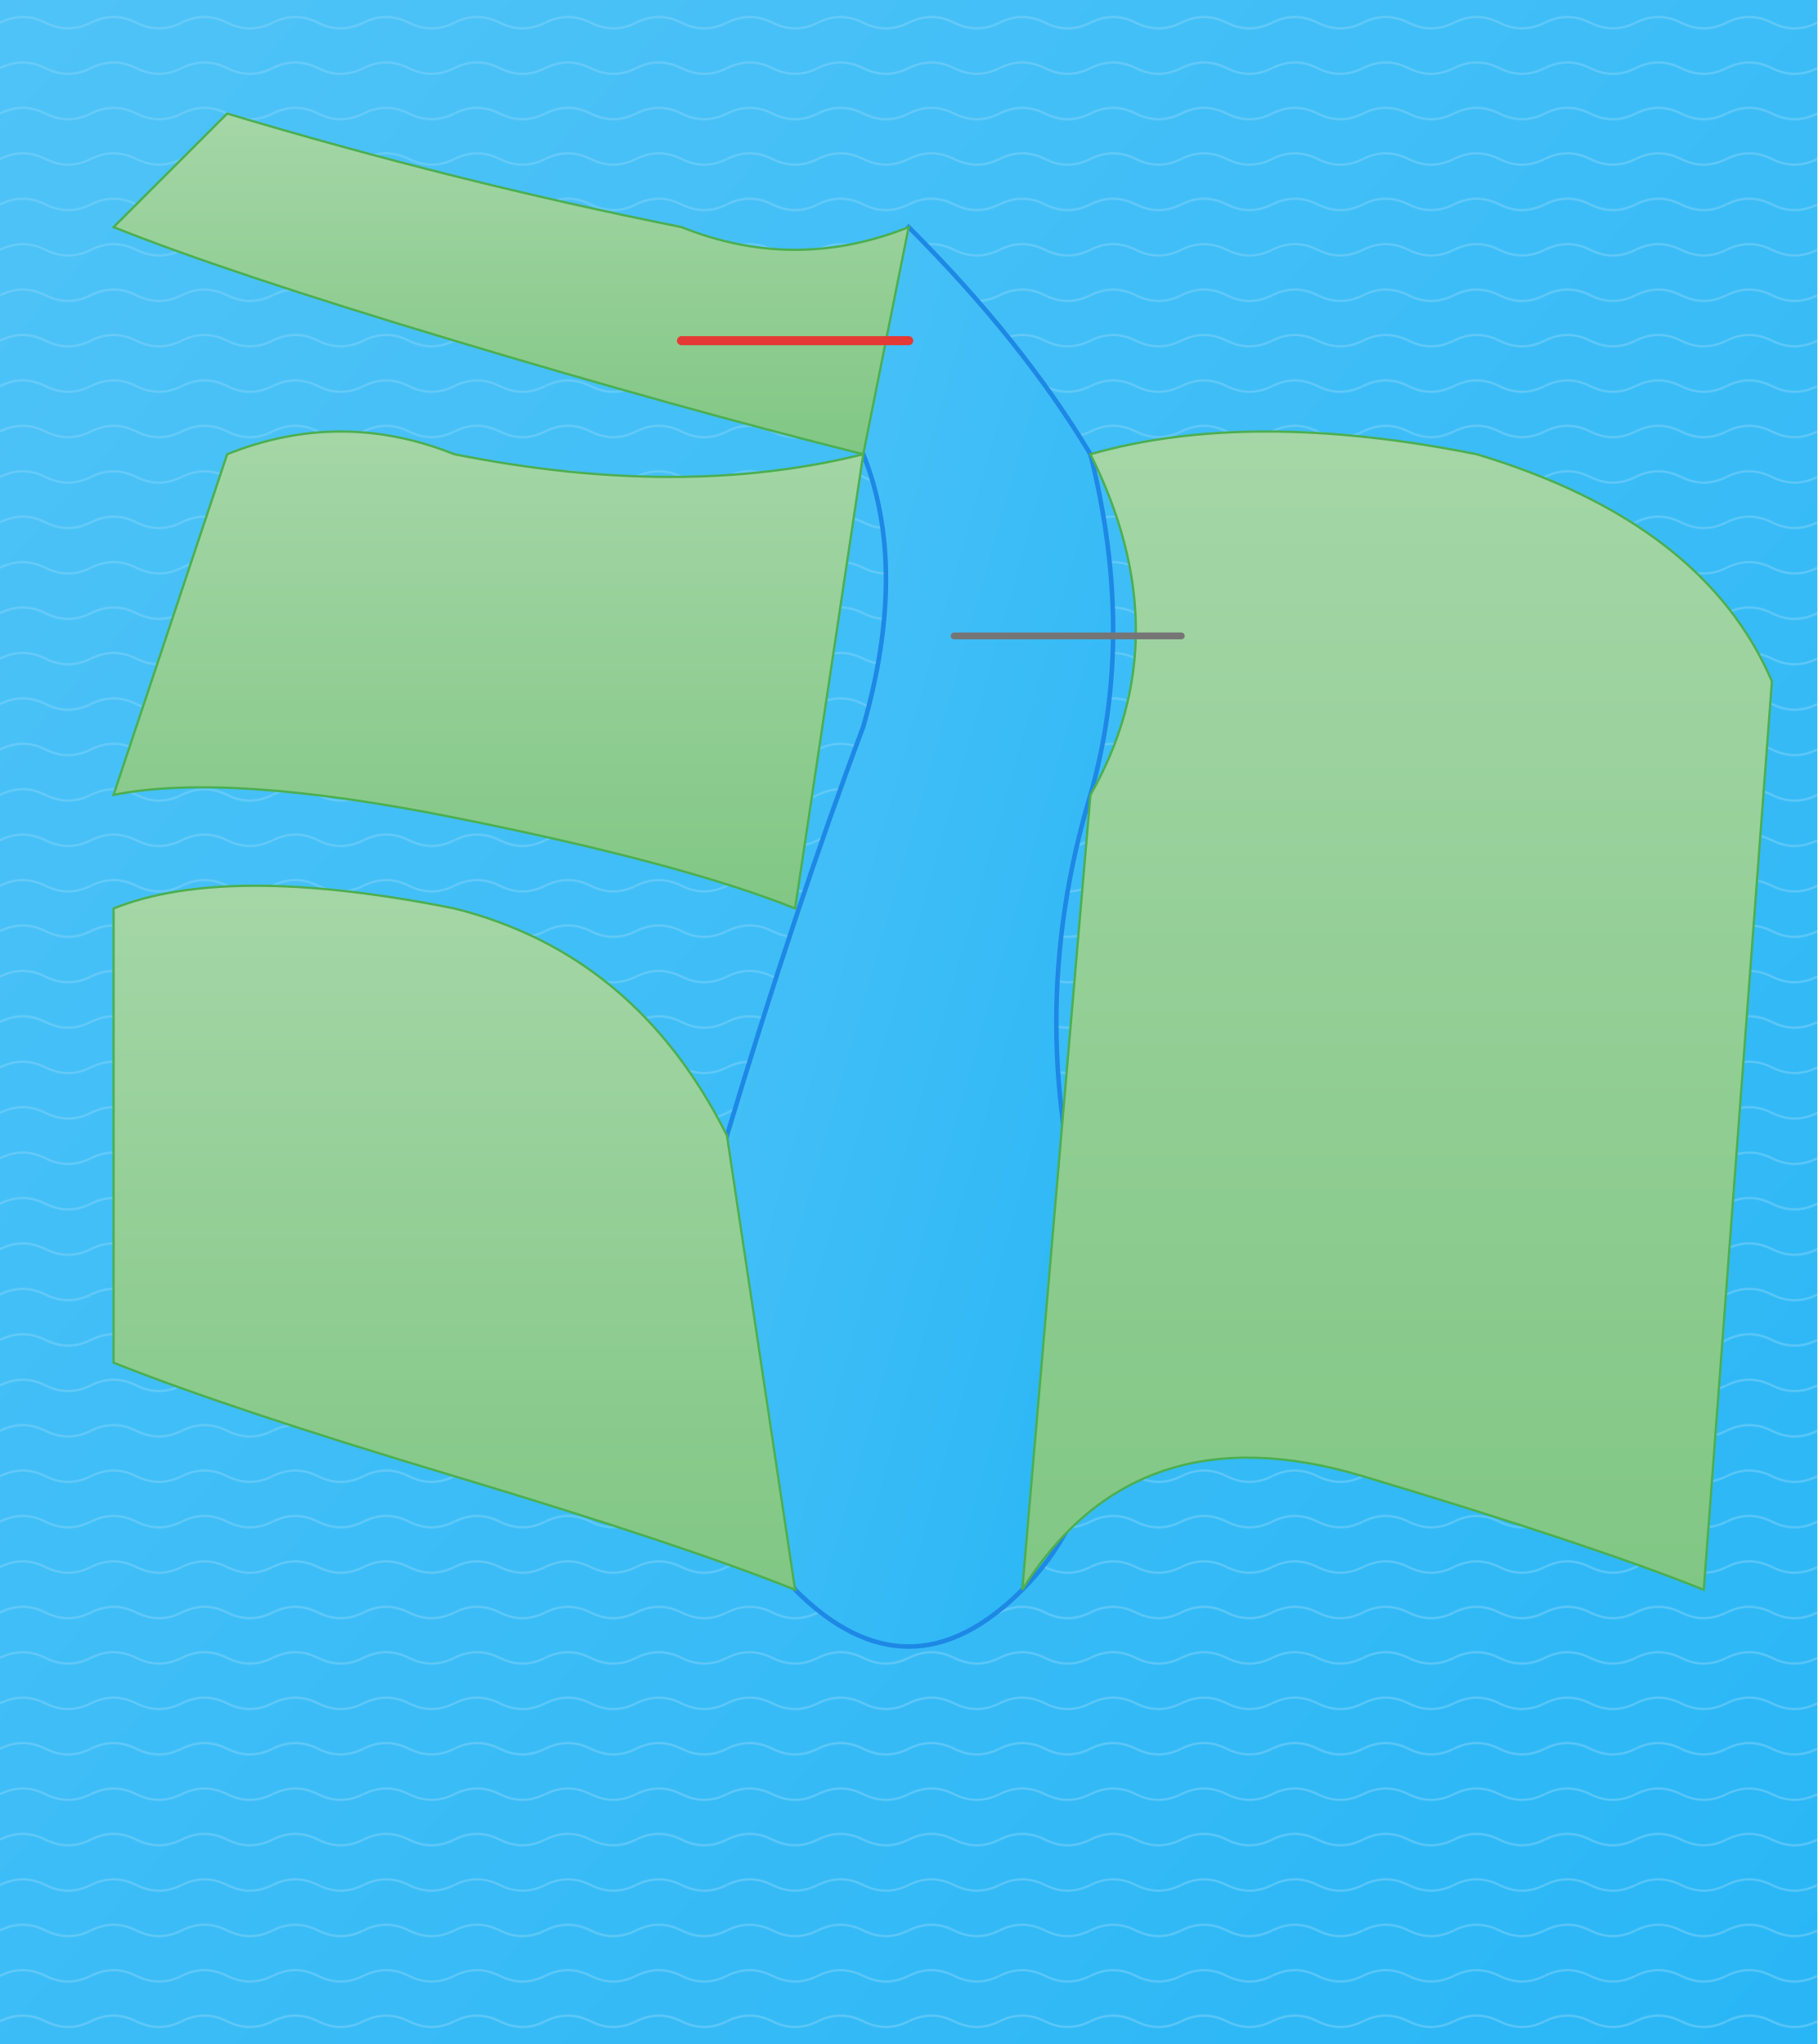
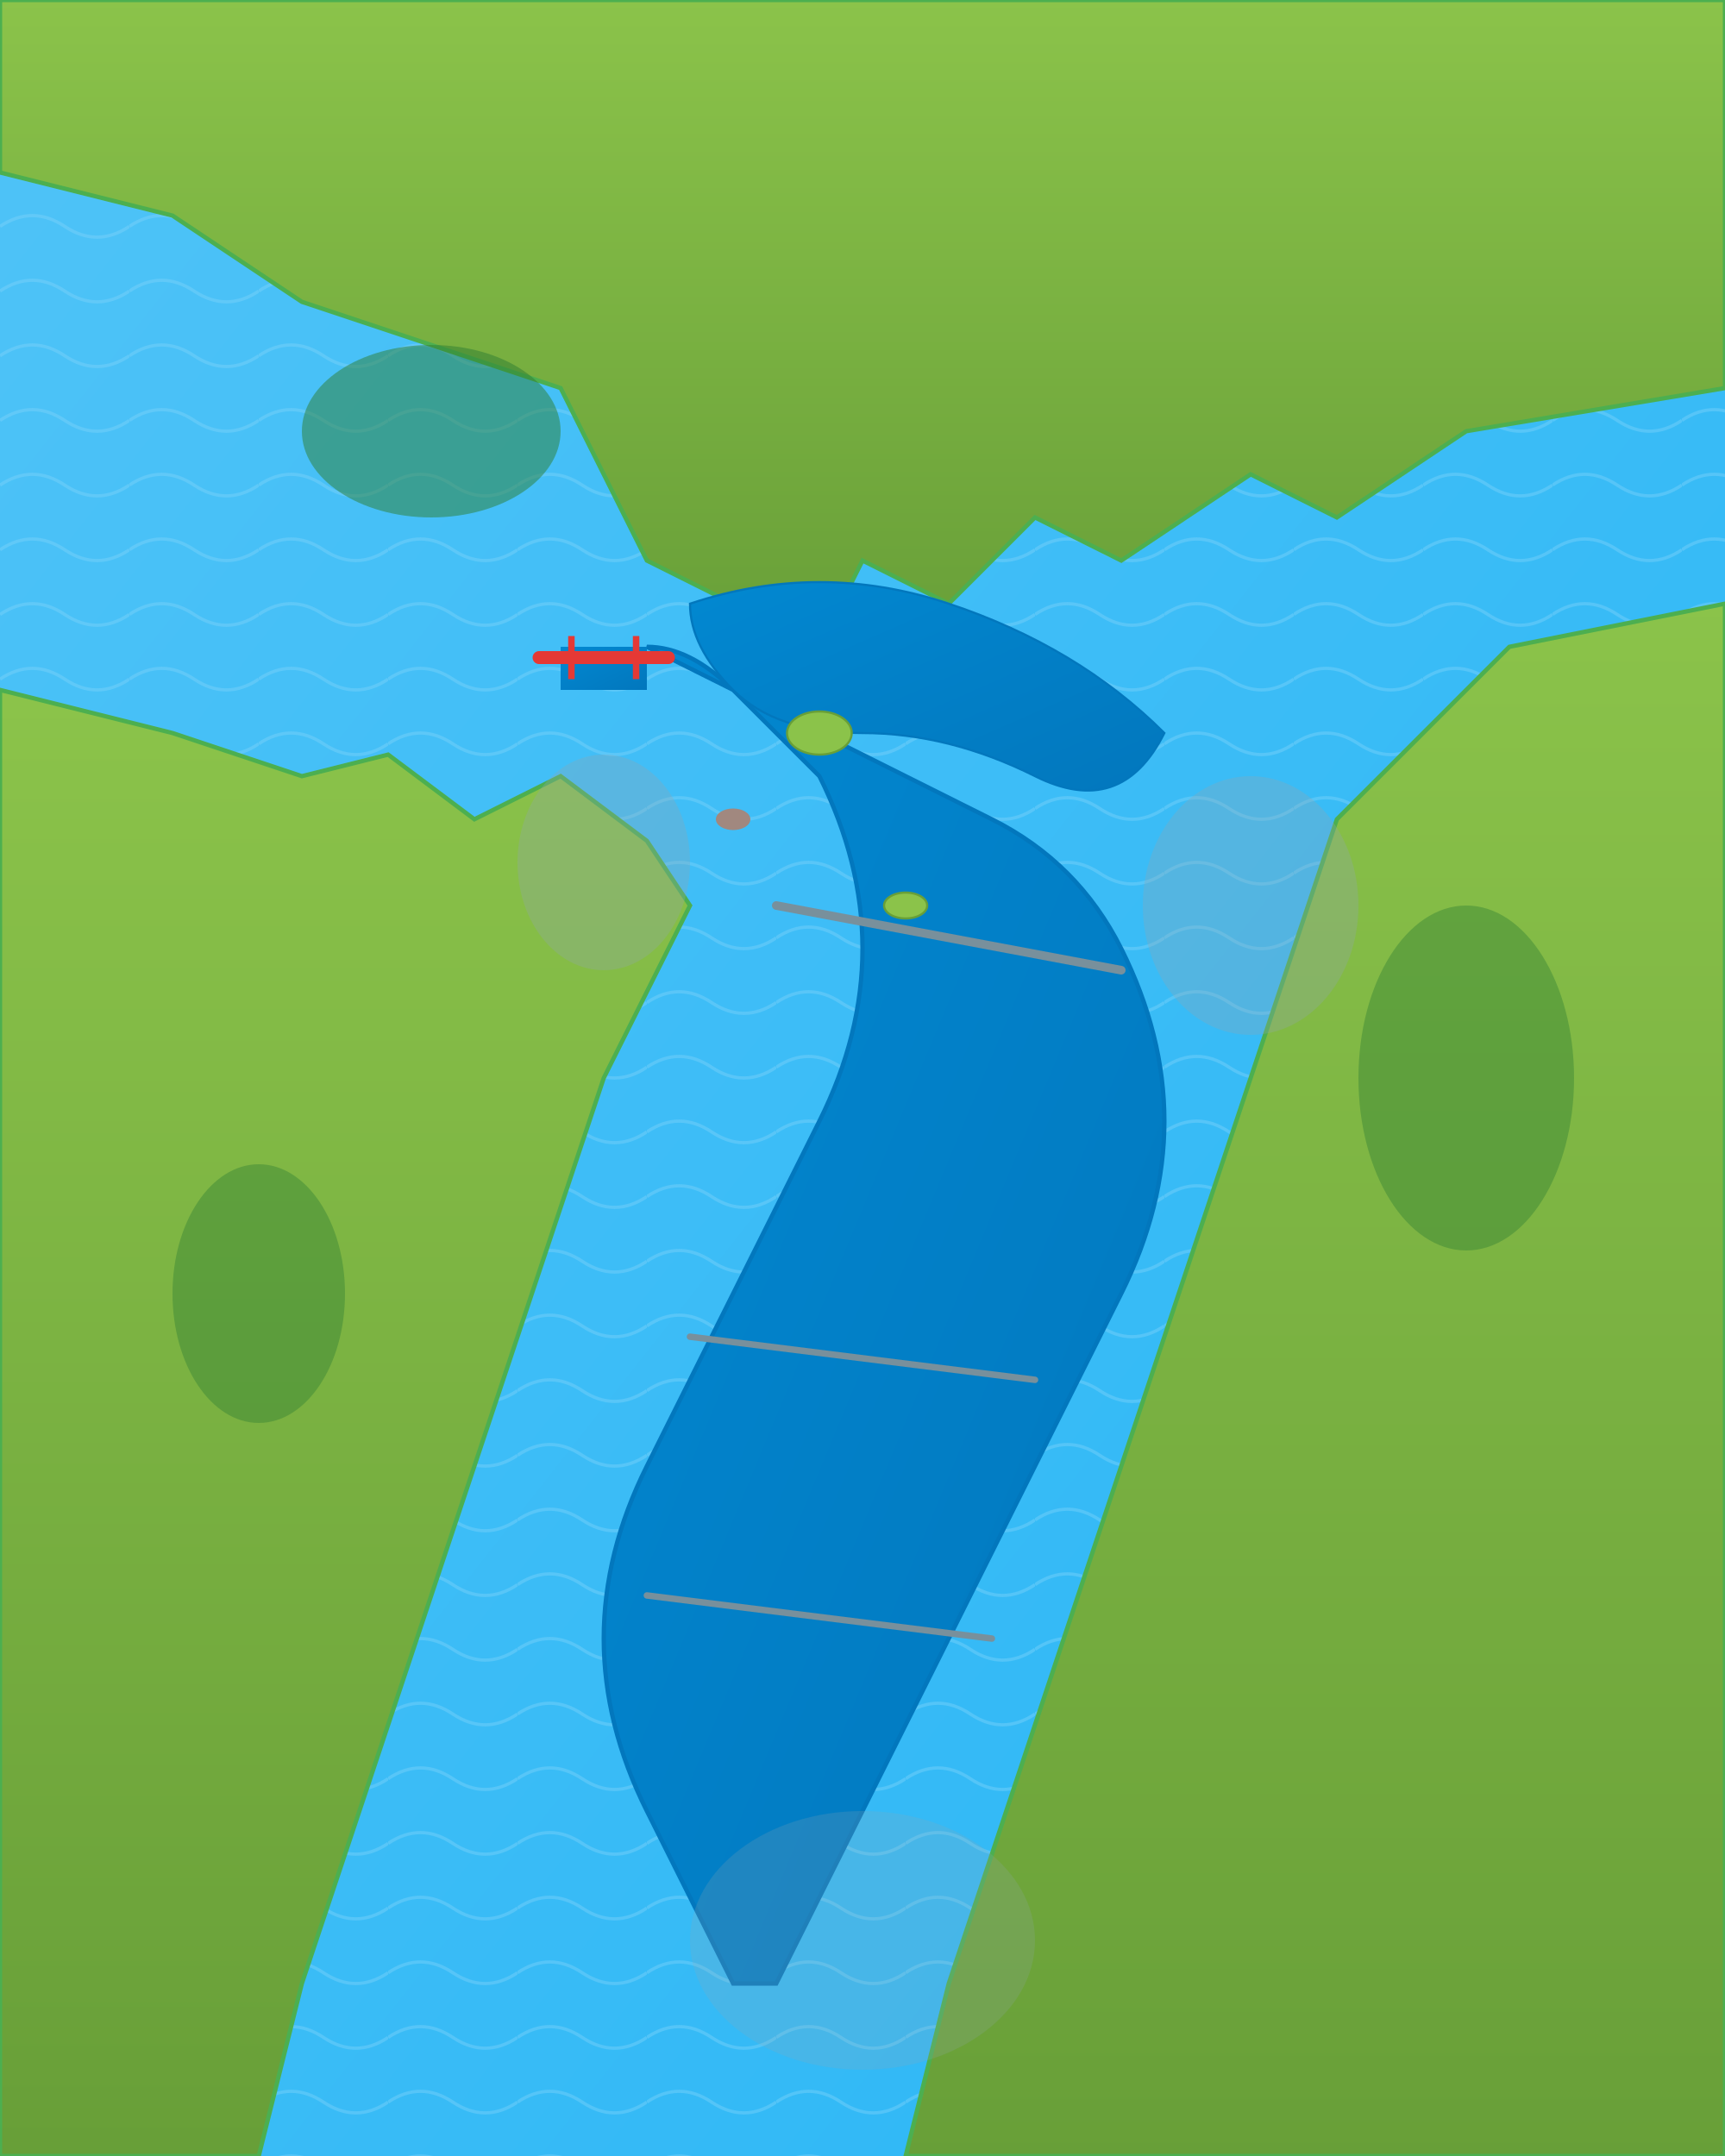
- <svg xmlns="http://www.w3.org/2000/svg" viewBox="0 0 800 900" width="800" height="900">
+ <svg xmlns="http://www.w3.org/2000/svg" viewBox="0 0 800 1000" width="800" height="1000">
  <defs>
    <linearGradient id="oceanGrad" x1="0%" y1="0%" x2="100%" y2="100%">
-       <stop offset="0%" style="stop-color:#4FC3F7;stop-opacity:1" />
-       <stop offset="100%" style="stop-color:#29B6F6;stop-opacity:1" />
+       <stop offset="0%" style="stop-color:#4FC3F7" />
+       <stop offset="100%" style="stop-color:#29B6F6" />
    </linearGradient>
    <linearGradient id="landGrad" x1="0%" y1="0%" x2="0%" y2="100%">
-       <stop offset="0%" style="stop-color:#A5D6A7;stop-opacity:1" />
-       <stop offset="100%" style="stop-color:#81C784;stop-opacity:1" />
+       <stop offset="0%" style="stop-color:#8BC34A" />
+       <stop offset="100%" style="stop-color:#689F38" />
    </linearGradient>
-     <pattern id="waves" x="0" y="0" width="40" height="20" patternUnits="userSpaceOnUse">
-       <path d="M0 10 Q10 5 20 10 T40 10" stroke="#81D4FA" stroke-width="1" fill="none" opacity="0.5" />
+     <linearGradient id="bayGrad" x1="0%" y1="0%" x2="100%" y2="100%">
+       <stop offset="0%" style="stop-color:#0288D1" />
+       <stop offset="100%" style="stop-color:#0277BD" />
+     </linearGradient>
+     <pattern id="waves" x="0" y="0" width="60" height="30" patternUnits="userSpaceOnUse">
+       <path d="M0 15 Q15 5 30 15 T60 15" stroke="#81D4FA" stroke-width="1.5" fill="none" opacity="0.4" />
+     </pattern>
+     <pattern id="forest" x="0" y="0" width="20" height="20" patternUnits="userSpaceOnUse">
+       <circle cx="10" cy="10" r="3" fill="#558B2F" opacity="0.3" />
    </pattern>
  </defs>
-   <rect width="800" height="900" fill="url(#oceanGrad)" />
-   <rect width="800" height="900" fill="url(#waves)" />
-   <path id="bay" d="     M400,100     Q350,150 380,200     Q400,250 380,320     Q350,400 320,500     Q300,600 350,700     Q400,750 450,700     Q500,650 480,550     Q450,450 480,350     Q500,280 480,200     Q450,150 400,100     Z   " fill="url(#oceanGrad)" stroke="#1E88E5" stroke-width="2" />
-   <path d="     M100,50 Q200,80 300,100 Q350,120 400,100     L380,200 Q300,180 200,150 Q100,120 50,100 Z   " fill="url(#landGrad)" stroke="#4CAF50" stroke-width="1" />
-   <path d="     M100,200 Q150,180 200,200 Q300,220 380,200     L350,400 Q300,380 200,360 Q100,340 50,350 Z   " fill="url(#landGrad)" stroke="#4CAF50" stroke-width="1" />
-   <path d="     M50,400 Q100,380 200,400 Q280,420 320,500     L350,700 Q300,680 200,650 Q100,620 50,600 Z   " fill="url(#landGrad)" stroke="#4CAF50" stroke-width="1" />
-   <path d="     M480,200 Q550,180 650,200 Q750,230 780,300     L750,700 Q700,680 600,650 Q500,620 450,700     L480,350 Q520,280 480,200 Z   " fill="url(#landGrad)" stroke="#4CAF50" stroke-width="1" />
-   <line x1="300" y1="150" x2="400" y2="150" stroke="#E53935" stroke-width="4" stroke-linecap="round" />
-   <line x1="420" y1="280" x2="520" y2="280" stroke="#757575" stroke-width="3" stroke-linecap="round" />
+   <rect width="800" height="1000" fill="url(#oceanGrad)" />
+   <rect width="800" height="1000" fill="url(#waves)" />
+   <path d="     M 0,0     L 800,0     L 800,180     L 680,200     L 620,240     L 580,220     L 520,260     L 480,240     L 440,280     L 400,260     L 380,300     L 340,280     L 300,260     L 280,220     L 260,180     L 200,160     L 140,140     L 80,100     L 0,80     Z   " fill="url(#landGrad)" stroke="#4CAF50" stroke-width="2" />
+   <path d="     M 0,320     L 80,340     L 140,360     L 180,350     L 220,380     L 260,360     L 300,390     L 320,420     L 300,460     L 280,500     L 260,560     L 240,620     L 220,680     L 200,740     L 180,800     L 160,860     L 140,920     L 120,1000     L 0,1000     Z   " fill="url(#landGrad)" stroke="#4CAF50" stroke-width="2" />
+   <path d="     M 800,280     L 700,300     L 660,340     L 620,380     L 600,440     L 580,500     L 560,560     L 540,620     L 520,680     L 500,740     L 480,800     L 460,860     L 440,920     L 420,1000     L 800,1000     Z   " fill="url(#landGrad)" stroke="#4CAF50" stroke-width="2" />
+   <path d="     M 300,300     Q 340,320 380,340     Q 420,360 460,380     Q 500,400 520,440     Q 540,480 540,520     Q 540,560 520,600     Q 500,640 480,680     Q 460,720 440,760     Q 420,800 400,840     Q 380,880 360,920     L 340,920     Q 320,880 300,840     Q 280,800 280,760     Q 280,720 300,680     Q 320,640 340,600     Q 360,560 380,520     Q 400,480 400,440     Q 400,400 380,360     Q 360,340 340,320     Q 320,300 300,300     Z   " fill="url(#bayGrad)" stroke="#0277BD" stroke-width="2" />
+   <path d="     M 320,280     Q 380,260 440,280     Q 500,300 540,340     Q 520,380 480,360     Q 440,340 400,340     Q 360,340 340,320     Q 320,300 320,280     Z   " fill="url(#bayGrad)" stroke="#0277BD" stroke-width="1" />
+   <path d="     M 260,300     L 300,300     L 300,320     L 260,320     Z   " fill="url(#bayGrad)" />
+   <line x1="250" y1="305" x2="310" y2="305" stroke="#E53935" stroke-width="6" stroke-linecap="round" />
+   <line x1="265" y1="295" x2="265" y2="315" stroke="#E53935" stroke-width="3" />
+   <line x1="295" y1="295" x2="295" y2="315" stroke="#E53935" stroke-width="3" />
+   <line x1="360" y1="420" x2="520" y2="450" stroke="#78909C" stroke-width="4" stroke-linecap="round" />
+   <line x1="320" y1="620" x2="480" y2="640" stroke="#78909C" stroke-width="3" stroke-linecap="round" />
+   <line x1="300" y1="740" x2="460" y2="760" stroke="#78909C" stroke-width="3" stroke-linecap="round" />
+   <ellipse cx="200" cy="200" rx="60" ry="40" fill="#2E7D32" opacity="0.5" />
+   <ellipse cx="680" cy="500" rx="50" ry="80" fill="#2E7D32" opacity="0.4" />
+   <ellipse cx="120" cy="600" rx="40" ry="60" fill="#2E7D32" opacity="0.4" />
+   <ellipse cx="280" cy="400" rx="40" ry="50" fill="#90A4AE" opacity="0.3" />
+   <ellipse cx="580" cy="420" rx="50" ry="60" fill="#90A4AE" opacity="0.3" />
+   <ellipse cx="400" cy="900" rx="80" ry="60" fill="#90A4AE" opacity="0.2" />
+   <ellipse cx="340" cy="380" rx="8" ry="5" fill="#A1887F" />
+   <ellipse cx="380" cy="340" rx="15" ry="10" fill="#8BC34A" stroke="#689F38" stroke-width="1" />
+   <ellipse cx="420" cy="420" rx="10" ry="6" fill="#8BC34A" stroke="#689F38" stroke-width="1" />
</svg>
